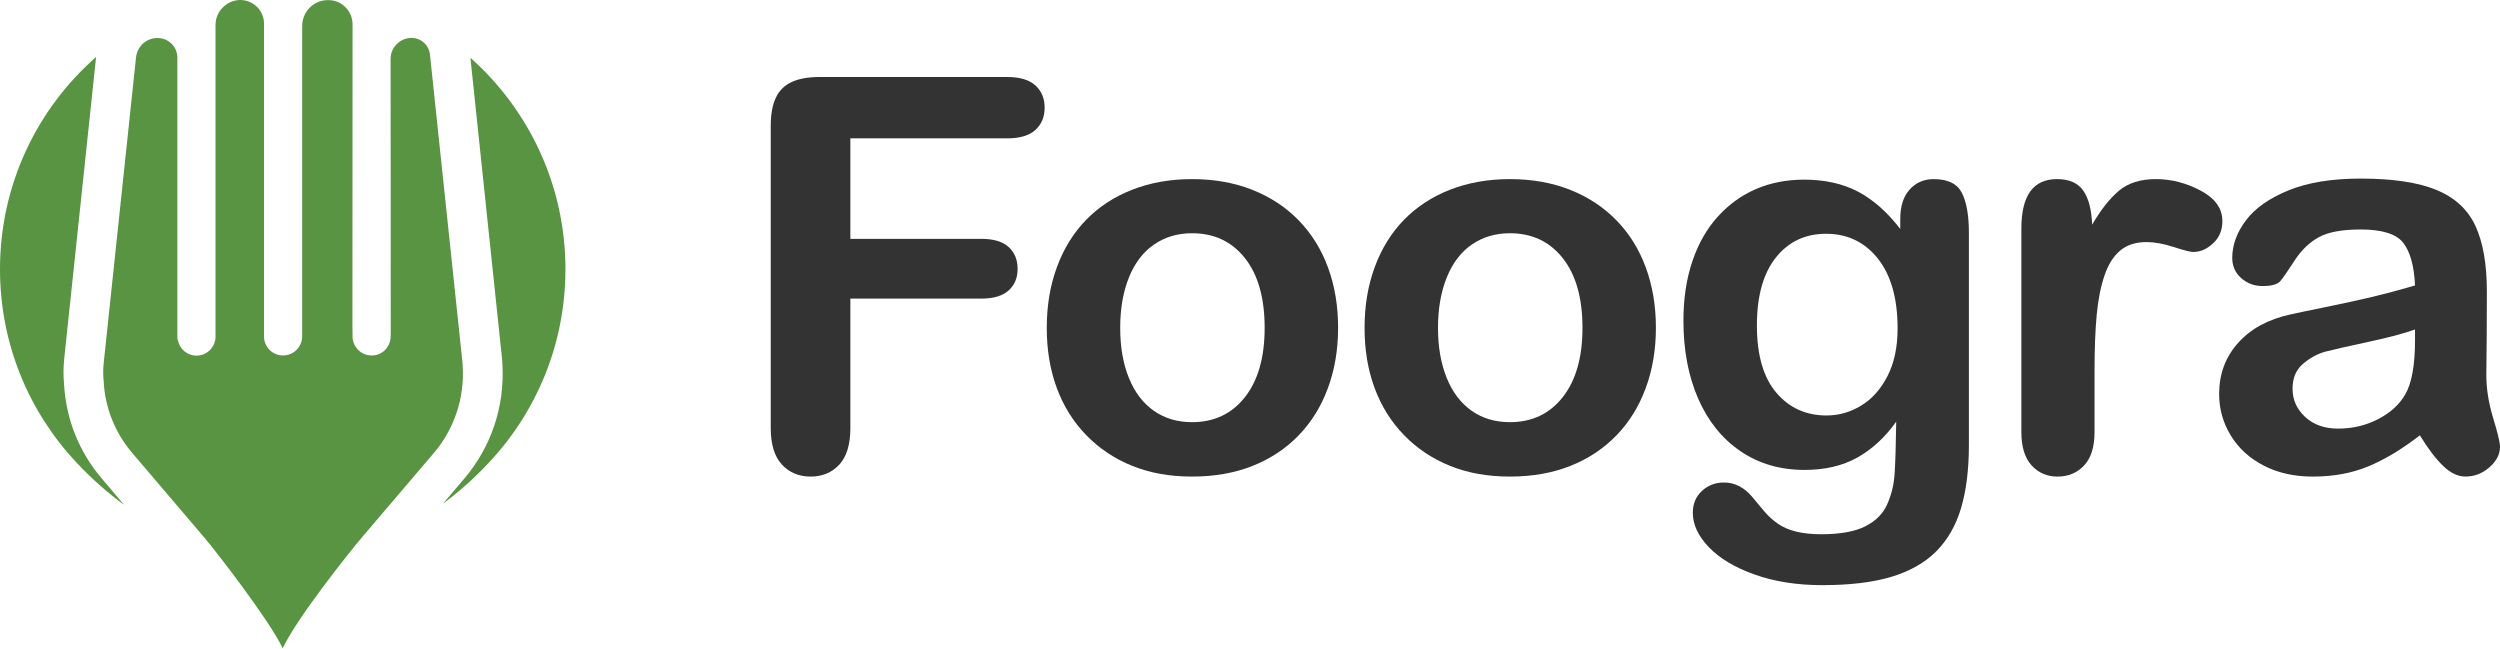
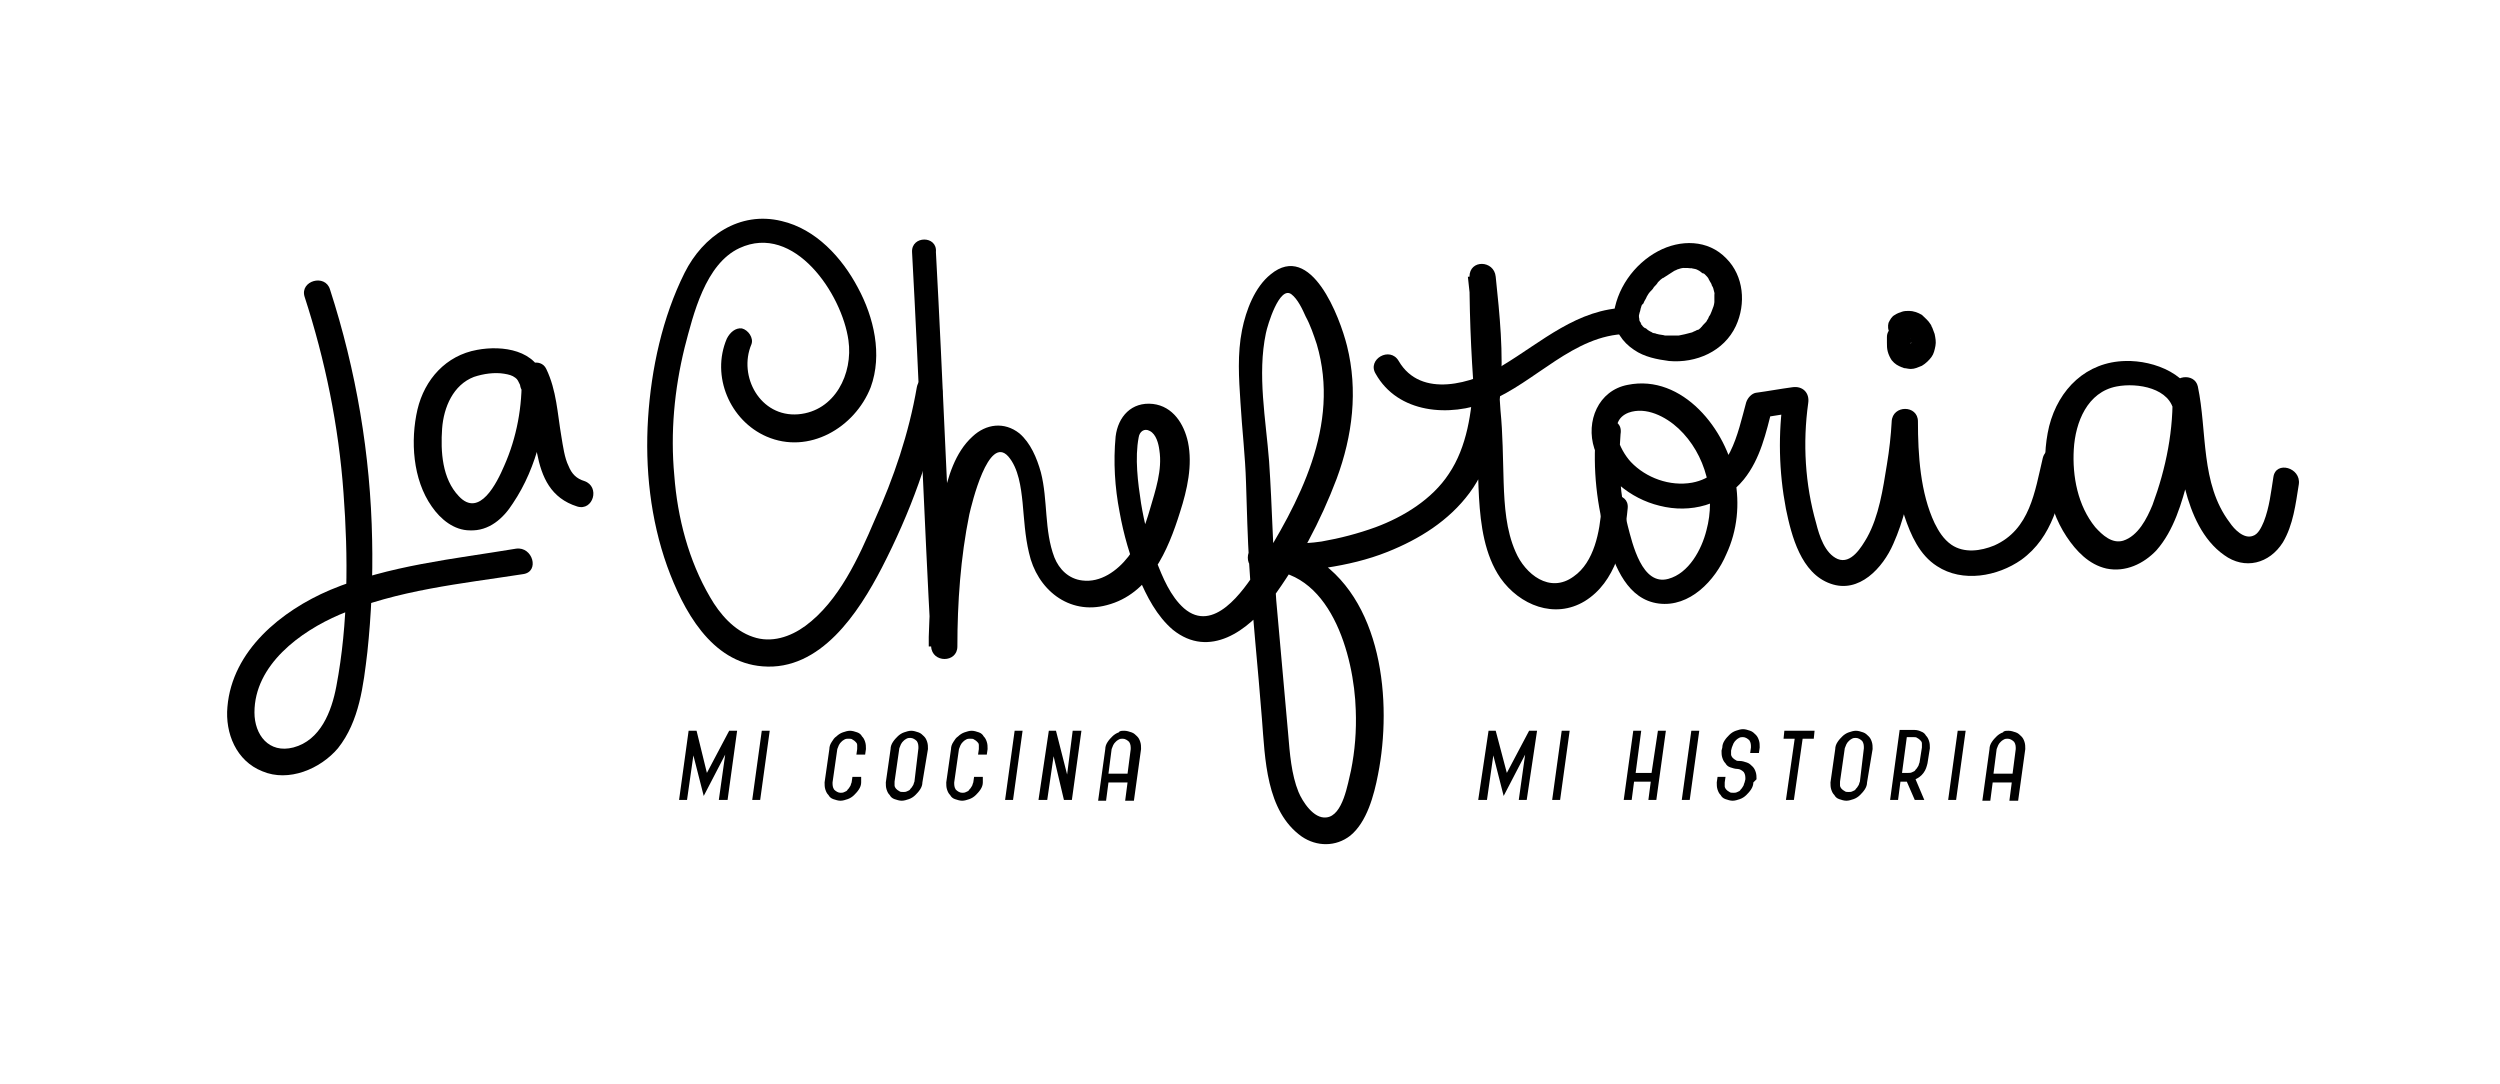
- <svg xmlns="http://www.w3.org/2000/svg" version="1.1" id="Layer_1" x="0px" y="0px" width="135px" height="35px" viewBox="0 0 135 35" enable-background="new 0 0 135 35" xml:space="preserve">
-   <g>
-     <path fill="#333333" d="M54.385,7.471h-8.466v5.427h7.078c0.656,0,1.146,0.148,1.469,0.441c0.323,0.295,0.485,0.688,0.485,1.18   c0,0.492-0.164,0.882-0.493,1.172c-0.328,0.289-0.815,0.434-1.461,0.434h-7.078v6.991c0,0.888-0.2,1.545-0.6,1.976   c-0.401,0.429-0.915,0.643-1.542,0.643c-0.637,0-1.156-0.216-1.556-0.65c-0.401-0.434-0.601-1.091-0.601-1.968V6.792   c0-0.618,0.092-1.122,0.275-1.512c0.183-0.392,0.471-0.676,0.861-0.854c0.391-0.179,0.89-0.268,1.498-0.268h10.131   c0.686,0,1.195,0.152,1.527,0.456c0.333,0.304,0.499,0.701,0.499,1.194c0,0.502-0.166,0.905-0.499,1.209   C55.58,7.32,55.071,7.471,54.385,7.471z" />
-     <path fill="#333333" d="M72.258,17.703c0,1.178-0.185,2.264-0.552,3.257c-0.366,0.994-0.896,1.848-1.591,2.562   c-0.695,0.713-1.525,1.261-2.49,1.642c-0.964,0.382-2.05,0.571-3.256,0.571c-1.197,0-2.272-0.192-3.228-0.578   c-0.956-0.386-1.783-0.938-2.482-1.657s-1.23-1.567-1.592-2.548c-0.362-0.979-0.542-2.062-0.542-3.249   c0-1.196,0.183-2.291,0.55-3.284c0.366-0.994,0.892-1.844,1.577-2.548c0.685-0.703,1.515-1.246,2.49-1.627   c0.975-0.381,2.05-0.572,3.228-0.572c1.196,0,2.282,0.193,3.256,0.579c0.975,0.386,1.81,0.936,2.504,1.65   c0.695,0.713,1.223,1.562,1.584,2.547C72.075,15.432,72.258,16.518,72.258,17.703z M68.291,17.703c0-1.61-0.354-2.865-1.063-3.762   c-0.709-0.898-1.663-1.346-2.858-1.346c-0.772,0-1.452,0.2-2.041,0.601c-0.589,0.401-1.042,0.991-1.361,1.773   c-0.318,0.782-0.477,1.693-0.477,2.734c0,1.033,0.156,1.935,0.47,2.708c0.313,0.771,0.762,1.361,1.346,1.771   c0.584,0.411,1.271,0.615,2.062,0.615c1.196,0,2.149-0.45,2.858-1.353C67.937,20.543,68.291,19.295,68.291,17.703z" />
-     <path fill="#333333" d="M89.419,17.703c0,1.178-0.184,2.264-0.551,3.257c-0.366,0.994-0.896,1.848-1.591,2.562   c-0.694,0.713-1.525,1.261-2.49,1.642c-0.965,0.382-2.051,0.571-3.256,0.571c-1.196,0-2.272-0.192-3.228-0.578   s-1.783-0.938-2.482-1.657s-1.231-1.567-1.593-2.548c-0.362-0.979-0.542-2.062-0.542-3.249c0-1.196,0.184-2.291,0.551-3.284   c0.366-0.994,0.893-1.844,1.577-2.548c0.686-0.703,1.514-1.246,2.489-1.627c0.976-0.381,2.05-0.572,3.228-0.572   c1.196,0,2.282,0.193,3.256,0.579c0.975,0.386,1.81,0.936,2.504,1.65c0.695,0.713,1.222,1.562,1.584,2.547   S89.419,16.518,89.419,17.703z M85.454,17.703c0-1.61-0.355-2.865-1.065-3.762c-0.709-0.898-1.661-1.346-2.857-1.346   c-0.772,0-1.452,0.2-2.04,0.601c-0.59,0.401-1.043,0.991-1.361,1.773c-0.319,0.782-0.479,1.693-0.479,2.734   c0,1.033,0.157,1.935,0.472,2.708c0.312,0.771,0.763,1.361,1.345,1.771c0.584,0.411,1.272,0.615,2.063,0.615   c1.196,0,2.148-0.45,2.857-1.353C85.099,20.543,85.454,19.295,85.454,17.703z" />
-     <path fill="#333333" d="M106.32,12.566v11.477c0,1.312-0.141,2.441-0.42,3.386c-0.28,0.946-0.729,1.728-1.346,2.346   c-0.617,0.617-1.426,1.075-2.424,1.375c-0.999,0.299-2.242,0.448-3.727,0.448c-1.36,0-2.577-0.19-3.647-0.571   c-1.071-0.381-1.896-0.874-2.475-1.476c-0.58-0.604-0.869-1.224-0.869-1.861c0-0.482,0.164-0.875,0.491-1.179   c0.329-0.304,0.724-0.456,1.188-0.456c0.578,0,1.086,0.256,1.52,0.767c0.213,0.261,0.431,0.523,0.658,0.789   c0.226,0.266,0.478,0.492,0.753,0.68c0.274,0.188,0.605,0.328,0.991,0.42s0.829,0.138,1.331,0.138c1.022,0,1.816-0.142,2.381-0.427   s0.961-0.683,1.186-1.194c0.228-0.511,0.36-1.059,0.398-1.643c0.039-0.584,0.068-1.521,0.087-2.815   c-0.607,0.851-1.309,1.497-2.105,1.94c-0.796,0.444-1.743,0.666-2.843,0.666c-1.322,0-2.479-0.338-3.467-1.015   c-0.99-0.675-1.749-1.62-2.28-2.836c-0.53-1.215-0.796-2.619-0.796-4.211c0-1.187,0.162-2.258,0.485-3.213   c0.323-0.956,0.784-1.76,1.383-2.417s1.288-1.151,2.068-1.484c0.782-0.333,1.642-0.499,2.577-0.499   c1.119,0,2.089,0.215,2.908,0.644c0.82,0.429,1.582,1.102,2.288,2.019v-0.536c0-0.685,0.168-1.215,0.505-1.592   c0.339-0.375,0.772-0.564,1.303-0.564c0.763,0,1.27,0.25,1.52,0.746C106.195,10.914,106.32,11.631,106.32,12.566z M94.873,17.574   c0,1.601,0.349,2.812,1.049,3.632c0.698,0.82,1.604,1.23,2.713,1.23c0.657,0,1.277-0.177,1.859-0.528   c0.585-0.353,1.06-0.883,1.427-1.592c0.366-0.709,0.549-1.57,0.549-2.584c0-1.611-0.354-2.865-1.062-3.763   c-0.71-0.896-1.644-1.345-2.801-1.345c-1.129,0-2.033,0.429-2.714,1.287C95.212,14.771,94.873,15.992,94.873,17.574z" />
-     <path fill="#333333" d="M113.105,20.034v3.299c0,0.802-0.188,1.402-0.564,1.803c-0.377,0.4-0.854,0.6-1.434,0.6   c-0.568,0-1.036-0.202-1.404-0.607c-0.366-0.405-0.549-1.003-0.549-1.795V12.334c0-1.775,0.642-2.663,1.925-2.663   c0.656,0,1.129,0.208,1.418,0.623c0.289,0.416,0.449,1.028,0.479,1.838c0.472-0.81,0.957-1.422,1.454-1.838   c0.496-0.414,1.16-0.623,1.989-0.623c0.83,0,1.636,0.208,2.417,0.623c0.782,0.416,1.173,0.965,1.173,1.65   c0,0.482-0.166,0.881-0.5,1.193c-0.332,0.314-0.691,0.47-1.077,0.47c-0.145,0-0.495-0.089-1.05-0.268   c-0.556-0.179-1.045-0.267-1.469-0.267c-0.58,0-1.052,0.151-1.418,0.455c-0.367,0.305-0.651,0.755-0.854,1.354   c-0.203,0.598-0.343,1.309-0.42,2.134C113.144,17.841,113.105,18.848,113.105,20.034z" />
-     <path fill="#333333" d="M130.672,23.507c-0.955,0.743-1.879,1.3-2.771,1.672c-0.892,0.371-1.894,0.557-3.003,0.557   c-1.013,0-1.902-0.199-2.67-0.6c-0.767-0.4-1.358-0.943-1.772-1.629c-0.416-0.685-0.623-1.428-0.623-2.228   c0-1.081,0.343-2.004,1.027-2.765c0.686-0.763,1.627-1.274,2.823-1.534c0.25-0.058,0.872-0.189,1.866-0.391   c0.994-0.203,1.846-0.388,2.555-0.557c0.709-0.169,1.479-0.375,2.308-0.616c-0.048-1.042-0.257-1.806-0.629-2.294   c-0.371-0.487-1.141-0.73-2.308-0.73c-1.004,0-1.759,0.14-2.267,0.42c-0.506,0.28-0.939,0.7-1.302,1.259   c-0.361,0.56-0.618,0.929-0.767,1.107c-0.15,0.179-0.471,0.268-0.963,0.268c-0.444,0-0.827-0.142-1.15-0.427   s-0.485-0.648-0.485-1.092c0-0.694,0.246-1.371,0.738-2.026c0.492-0.657,1.259-1.196,2.302-1.622   c1.041-0.425,2.34-0.636,3.894-0.636c1.736,0,3.101,0.205,4.096,0.614c0.993,0.411,1.695,1.06,2.105,1.947   c0.409,0.888,0.615,2.064,0.615,3.531c0,0.927-0.004,1.713-0.008,2.359c-0.005,0.646-0.012,1.364-0.021,2.156   c0,0.742,0.123,1.518,0.368,2.323c0.247,0.806,0.37,1.323,0.37,1.556c0,0.405-0.191,0.773-0.572,1.107   c-0.382,0.332-0.812,0.498-1.295,0.498c-0.405,0-0.806-0.189-1.201-0.571C131.536,24.783,131.116,24.231,130.672,23.507z    M130.411,17.791c-0.578,0.211-1.42,0.436-2.525,0.672c-1.104,0.237-1.868,0.41-2.294,0.521c-0.425,0.111-0.83,0.328-1.216,0.651   s-0.578,0.775-0.578,1.354c0,0.599,0.227,1.106,0.68,1.526c0.454,0.42,1.047,0.63,1.78,0.63c0.781,0,1.503-0.171,2.164-0.514   c0.66-0.342,1.146-0.784,1.455-1.324c0.356-0.599,0.534-1.582,0.534-2.952V17.791z" />
-   </g>
-   <g>
-     <path fill="#589442" d="M5.519,25.867L6.7,27.262c-0.824-0.607-1.675-1.33-2.556-2.268C1.575,22.266,0,18.588,0,14.537   C0,9.97,2.004,5.869,5.189,3.078L3.471,19.339c-0.049,0.479-0.056,0.938-0.014,1.374C3.557,22.624,4.266,24.406,5.519,25.867z" />
-     <path fill="#589442" d="M23.419,24.471l-3.922,4.603c-0.606,0.718-3.433,4.252-4.23,5.927l-0.007-0.007   c-0.715-1.503-3.581-5.204-4.188-5.92L7.15,24.471c-0.945-1.108-1.489-2.469-1.553-3.914c-0.036-0.322-0.029-0.658,0.007-0.996   L7.343,3.12C7.4,2.512,7.895,2.054,8.496,2.054c0.007,0,0.007,0,0.014,0h0.008c0.586,0,1.066,0.479,1.059,1.066v15.054   c0,0.078,0.007,0.164,0.036,0.229c0.101,0.457,0.508,0.801,0.995,0.801c0.573,0,1.03-0.465,1.03-1.029V1.346   c0-0.358,0.144-0.701,0.395-0.944C12.289,0.144,12.633,0,12.983,0c0.708,0.007,1.274,0.573,1.274,1.274v16.899   c0,0.564,0.458,1.022,1.023,1.022c0.008,0,0.008,0,0.008,0c0.565,0,1.03-0.466,1.03-1.03V1.41c0-0.78,0.616-1.403,1.389-1.403   c0,0,0.007,0,0.014,0h0.021c0.344,0,0.673,0.137,0.91,0.38c0.25,0.243,0.386,0.579,0.386,0.937L19.031,17.55l0.007,0.616   c0,0.564,0.458,1.03,1.031,1.03c0,0,0.007,0,0.015,0c0.551,0,1.009-0.458,1.009-1.022l0.008-0.123L21.093,3.178   c0-0.301,0.115-0.58,0.329-0.794c0.208-0.215,0.501-0.337,0.802-0.337c0.516,0,0.945,0.394,0.995,0.909l1.753,16.604   c0.007,0.072,0.015,0.15,0.015,0.236C25.086,21.494,24.529,23.176,23.419,24.471z" />
-     <path fill="#589442" d="M30.534,14.537c0,4.051-1.575,7.723-4.144,10.457c-0.852,0.908-1.675,1.617-2.47,2.204l1.138-1.339   c1.453-1.696,2.19-3.871,2.076-6.126c-0.007-0.165-0.015-0.308-0.029-0.408L25.402,3.12C28.551,5.919,30.534,10,30.534,14.537z" />
-   </g>
+ <svg xmlns="http://www.w3.org/2000/svg" version="1.1" id="Capa_1" x="0px" y="0px" viewBox="0 0 314.4 136.3" style="enable-background:new 0 0 314.4 136.3;" xml:space="preserve">
+   <path style="fill=:#03fc7f;" d="M237.3,42.4c0,0.2,0,0.4,0,0.7c0,0.4,0,0.7,0.1,1.1c0.1,0.4,0.3,0.8,0.5,1.1c0.4,0.5,0.8,0.7,1.3,0.9c0.1,0,0.2,0.1,0.3,0.1  c0.2,0,0.5,0.1,0.8,0.1c0.5,0,0.9-0.2,1.4-0.4c0.5-0.3,0.9-0.7,1.2-1.1c0.3-0.4,0.4-0.9,0.5-1.4c0.1-0.5,0-1-0.1-1.5  c-0.1-0.3-0.2-0.5-0.3-0.8c-0.1-0.1-0.1-0.3-0.2-0.4c-0.3-0.5-0.7-0.8-1.1-1.2c-0.5-0.3-1.1-0.5-1.6-0.5c-0.3,0-0.6,0-0.9,0.1  c-0.3,0.1-0.6,0.2-0.9,0.4c-0.4,0.2-0.6,0.6-0.8,1c-0.1,0.4-0.1,0.9,0.2,1.3c0.5,0.8,1.5,1,2.3,0.6c0.1,0,0.2-0.1,0.2-0.1  c-0.1,0.1-0.3,0.1-0.4,0.2c0.2-0.1,0.3-0.1,0.5-0.1l-0.4,0.1c0.1,0,0.3,0,0.4,0l-0.4-0.1c0.1,0,0.3,0.1,0.4,0.1l-0.4-0.2  c0.1,0.1,0.2,0.1,0.4,0.2c-0.1-0.1-0.2-0.2-0.3-0.3c0.1,0.1,0.3,0.2,0.4,0.4c-0.1-0.1-0.2-0.2-0.3-0.3c0.1,0.2,0.2,0.4,0.3,0.5  c-0.1-0.1-0.1-0.3-0.2-0.4c0.1,0.2,0.1,0.4,0.2,0.6l-0.1-0.4c0,0.2,0,0.4,0,0.6l0.1-0.4c0,0.2-0.1,0.3-0.1,0.5  c0.1-0.1,0.1-0.3,0.2-0.4c-0.1,0.1-0.1,0.2-0.2,0.3c0.1-0.1,0.2-0.2,0.3-0.3c-0.1,0.1-0.2,0.2-0.3,0.3c0.1-0.1,0.2-0.2,0.3-0.3  c-0.1,0.1-0.3,0.2-0.4,0.2c0.1-0.1,0.3-0.1,0.4-0.2c-0.1,0.1-0.3,0.1-0.4,0.1l0.4-0.1c-0.1,0-0.2,0-0.4,0l0.4,0.1  c-0.1,0-0.2,0-0.3-0.1l0.4,0.2c-0.1,0-0.2-0.1-0.3-0.2c0.1,0.1,0.2,0.2,0.3,0.3c-0.1-0.1-0.1-0.1-0.2-0.2c0.1,0.1,0.2,0.2,0.3,0.3  c0-0.1-0.1-0.1-0.1-0.2c0.1,0.1,0.1,0.3,0.2,0.4c0-0.1-0.1-0.2-0.1-0.4c0,0.1,0,0.3,0.1,0.4c0-0.4,0-0.8,0-1.3  c0-0.4-0.2-0.9-0.5-1.2c-0.3-0.3-0.8-0.5-1.2-0.5c-0.4,0-0.9,0.2-1.2,0.5C237.5,41.5,237.3,41.9,237.3,42.4" />
+   <path style="fill=:#03fc7f;" d="M38.3,37.3c2.6,8,4.3,16.3,4.9,24.7c0.6,8,0.6,16.4-0.9,24.3c-0.6,3.2-2,6.8-5.4,7.7c-3.1,0.8-4.9-1.6-4.9-4.4  c0-6,5.8-10.2,10.7-12.3c7.2-3.1,15.4-3.9,23.1-5.1c2.1-0.3,1.2-3.5-0.9-3.2c-7.8,1.3-16,2.1-23.4,5.2c-6.1,2.6-12.3,7.6-12.9,14.7  c-0.3,3.3,1.1,6.8,4.4,8.1c3.3,1.4,7.3-0.3,9.5-2.9c2.7-3.4,3.2-7.9,3.7-12.1c0.5-4.7,0.7-9.4,0.6-14.1c-0.2-10.7-2-21.3-5.3-31.5  C40.9,34.4,37.7,35.3,38.3,37.3" />
+   <path style="fill=:#03fc7f;" d="M68.4,47.7C67.5,44,63.2,43.4,60,44c-3.9,0.7-6.6,3.7-7.5,7.5c-0.9,3.9-0.6,8.8,1.8,12.2c1.1,1.6,2.8,3,4.8,3  c2.4,0.1,4.2-1.5,5.4-3.4c3.1-4.6,4.4-10.5,4.3-16l-3.1,0.8c2.4,5,0.2,13.5,6.9,15.6c2,0.6,2.9-2.5,0.9-3.2c-1-0.3-1.6-0.9-2-1.9  c-0.5-1-0.7-2.5-0.9-3.7c-0.5-2.9-0.6-5.8-1.9-8.5c-0.7-1.5-3.1-0.7-3.1,0.8c0.1,3.9-0.6,7.8-2.2,11.4c-0.9,2.1-3.1,6.6-5.7,3.8  c-2.1-2.2-2.3-5.6-2.1-8.5c0.2-2.7,1.4-5.5,4-6.5c1.2-0.4,2.6-0.6,3.8-0.4c0.6,0.1,1,0.2,1.4,0.5c0.3,0.2,0.4,0.5,0.6,0.9  C65.7,50.6,68.8,49.7,68.4,47.7" />
+   <path style="fill=:#03fc7f;" d="M114.7,31.7c0.9,16.5,1.5,33.1,2.4,49.6c0.1,2.1,3.3,2.1,3.3,0c0-5.5,0.4-11.2,1.5-16.6c0.3-1.3,2.4-10.1,4.9-7.3  c1.3,1.5,1.6,3.9,1.8,5.8c0.2,2.1,0.3,4.2,0.8,6.3c1,4.6,5,7.9,9.8,6.6c5.4-1.4,7.7-6.9,9.2-11.7c0.9-2.8,1.6-5.9,1-8.8  c-0.5-2.3-1.9-4.5-4.4-4.8c-2.7-0.3-4.4,1.6-4.7,4.1c-0.3,3.2-0.1,6.4,0.5,9.5c0.5,2.8,1.3,5.6,2.4,8.2c1,2.4,2.3,4.9,4.3,6.6  c4.6,3.7,9.5,0.1,12.4-3.8c3.4-4.6,6.2-9.9,8.2-15.2c2-5.4,2.7-11.1,1.3-16.7c-0.9-3.6-4.5-13.2-9.6-9c-2,1.6-3.1,4.5-3.6,7  c-0.6,3-0.4,6.1-0.2,9.1c0.2,3.4,0.6,6.7,0.7,10.1c0.1,3.4,0.2,6.9,0.4,10.3c0.4,6.5,1.1,12.9,1.6,19.4c0.4,5,0.5,11.6,5,14.8  c1.9,1.3,4.3,1.3,6.1-0.1c2.1-1.7,3-5.1,3.5-7.7c1.8-9.1,0.6-22.3-8.4-27.5c-1.9-1.1-4-1.6-6.2-1.5v3.3c2.7-0.1,5.4,0.1,8.1-0.3  c2.6-0.4,5.2-1,7.7-2c4-1.6,7.7-3.9,10.3-7.4c2.7-3.6,3.6-8.4,3.9-12.8c0.4-4.8-0.1-9.6-0.6-14.4c-0.2-2.1-3.3-2.2-3.3,0  c0,5.8,0.3,11.6,0.8,17.3c0.3,3.5,0.2,7,0.4,10.5c0.2,3.4,0.7,7.2,2.7,10.1c2.4,3.4,6.8,5.2,10.6,2.9c3.9-2.4,5-7.4,5.4-11.7  c0.2-2.1-3.1-2.1-3.3,0c-0.2,2.9-0.9,6.8-3.5,8.6c-3,2.2-6.1-0.3-7.3-3.1c-1.2-2.7-1.4-5.8-1.5-8.7c-0.1-3.1-0.1-6.1-0.4-9.1  c-0.4-5.6-0.7-11.2-0.8-16.8h-3.3c0.5,4.3,0.9,8.7,0.7,13c-0.2,4-0.8,8.4-3.1,11.8c-2.1,3.2-5.7,5.4-9.2,6.7  c-2.2,0.8-4.5,1.4-6.8,1.8c-2.6,0.4-5.1,0.2-7.7,0.3c-2.1,0.1-2.1,3.4,0,3.3c8.8-0.4,11.8,10.8,12,17.6c0.1,2.6-0.1,5.1-0.6,7.6  c-0.4,1.6-1,5.7-3.1,5.9c-1.6,0.2-3-2-3.5-3.2c-0.9-2.2-1.1-4.9-1.3-7.3c-0.5-5.6-1-11.2-1.5-16.8c-0.4-5.8-0.5-11.6-0.9-17.5  c-0.4-5.2-1.5-10.9-0.4-16.1c0.2-1,1.7-6,3.2-4.9c0.8,0.6,1.4,1.9,1.8,2.8c0.6,1.1,1,2.3,1.4,3.5c3,10.2-2.2,19.9-7.5,28.3  c-1.8,2.8-5.5,8.1-9.2,4.9c-1.7-1.5-2.7-3.9-3.5-6c-0.9-2.3-1.5-4.8-1.9-7.2c-0.4-2.6-0.8-5.7-0.3-8.3c0.1-0.7,0.7-1.2,1.4-0.8  c0.8,0.4,1.1,1.6,1.2,2.4c0.4,2.5-0.5,5.1-1.2,7.5c-0.6,2.1-1.4,4.2-2.7,5.9c-1.4,1.8-3.5,3.3-5.8,3c-1.7-0.2-2.9-1.4-3.5-2.9  c-1.3-3.4-0.8-7.2-1.7-10.7c-0.5-1.8-1.3-3.7-2.7-4.9c-1.9-1.5-4.2-1.2-5.9,0.4c-2.2,2-3.1,5.1-3.7,7.9c-1.3,5.6-1.6,11.5-1.8,17.3  c0,0.4,0,0.8,0,1.2h3.3c-0.9-16.5-1.5-33.1-2.4-49.6C117.9,29.6,114.6,29.6,114.7,31.7" />
+   <path style="fill=:#03fc7f;" d="M200.7,54.4c-0.4,4.6,0.1,9.2,1.4,13.6c1,3.3,2.6,7.4,6.5,7.9c3.9,0.5,7.1-2.9,8.5-6.2c1.4-3,1.7-6.3,1.1-9.5  c-1-6.1-6.6-13.2-13.5-11.8c-3.7,0.7-5.3,4.6-4.2,8c1.2,3.6,4.5,6.3,8.2,7.2c3.9,1,8-0.1,10.6-3.3c2.1-2.6,2.8-5.9,3.6-9  c-0.4,0.4-0.8,0.8-1.2,1.2c1.5-0.2,3.1-0.5,4.6-0.7c-0.7-0.7-1.4-1.4-2-2c-0.7,4.7-0.6,9.5,0.3,14.2c0.7,3.4,1.9,8.1,5.6,9.4  c3.6,1.3,6.6-2,7.9-5c1.3-2.9,2-6,2.4-9.1c0.3-2.1,0.6-4.3,0.7-6.4h-3.3c-0.1,4,0.4,8.2,1.6,12c0.8,2.4,1.9,4.9,4.1,6.3  c3.2,2.1,7.6,1.3,10.6-0.8c4-2.9,4.8-7.5,5.9-11.9c0.5-2.1-2.7-2.9-3.2-0.9c-1,4.2-1.6,9-6.1,11c-1.7,0.7-3.8,1-5.4-0.1  c-1-0.7-1.6-1.7-2.1-2.7c-1.8-3.8-2.1-8.6-2.1-12.8c0-2.1-3.2-2.1-3.3,0c-0.1,1.8-0.3,3.6-0.6,5.4c-0.5,3.1-1,6.5-2.5,9.2  c-0.7,1.2-2,3.4-3.7,2.7c-1.6-0.7-2.3-2.9-2.7-4.5c-1.4-4.9-1.7-10.1-1-15.1c0.2-1.3-0.7-2.2-2-2c-1.5,0.2-3.1,0.5-4.6,0.7  c-0.5,0.1-1,0.6-1.2,1.2c-1.1,4-2,9.2-6.8,10.1c-2.8,0.5-5.8-0.6-7.7-2.6c-1.4-1.5-3.1-5.1-0.3-6.2c2.2-0.8,4.7,0.5,6.3,2  c1.7,1.6,2.9,3.7,3.5,6c0.6,2.2,0.6,4.6,0,6.8c-0.6,2.4-2.2,5.4-4.8,6.1c-3.3,0.9-4.5-4.4-5.1-6.7c-1-3.8-1.2-7.7-0.9-11.5  C204.2,52.3,200.9,52.3,200.7,54.4" />
+   <path style="fill=:#03fc7f;" d="M276.3,51.3c-0.6-4.2-5.4-6-9-5.9c-4.9,0.1-8.4,3.5-9.6,8.2c-1.1,4.6-0.4,10,2.2,13.9c1.2,1.8,2.8,3.5,5,4  c2.4,0.5,4.7-0.6,6.3-2.3c2.2-2.5,3.2-6,4-9.1c0.9-3.5,1.3-7.1,1.2-10.8c-1.1,0.1-2.2,0.3-3.2,0.4c0.8,3.9,0.5,7.9,1.6,11.8  c0.8,3.1,2.2,6.4,4.9,8.3c2.6,1.9,5.7,1.1,7.4-1.6c1.3-2.2,1.6-4.8,2-7.3c0.3-2.1-2.9-3-3.2-0.9c-0.3,1.9-0.5,3.8-1.2,5.6  c-0.3,0.7-0.7,1.6-1.4,1.8c-1.1,0.4-2.3-0.8-2.9-1.7c-3.7-4.9-2.8-11.4-4-17.1c-0.4-1.8-3.3-1.4-3.2,0.4c0.2,5-0.8,9.9-2.5,14.5  c-0.7,1.7-1.8,3.9-3.7,4.5c-1.4,0.4-2.6-0.7-3.5-1.7c-2.2-2.7-2.9-6.4-2.7-9.8c0.2-3.4,1.7-7.2,5.4-7.9c2.6-0.5,6.8,0.2,7.2,3.3  c0.1,0.9,1.2,1.4,2,1.2C276.2,53.1,276.5,52.2,276.3,51.3" />
+   <path style="fill=:#03fc7f;" d="M173,47c2.8,5,9.3,5.5,14.2,3.5c5.9-2.4,10.7-8.4,17.4-8.5c2.1,0,2.1-3.3,0-3.3c-6.2,0.1-10.7,4.3-15.7,7.3  c-3.7,2.2-10.2,4.2-13-0.6C174.8,43.5,171.9,45.2,173,47" />
+   <path style="fill=:#03fc7f;" d="M91.4,42.6c-2,4.7,0.4,10.3,5,12.3c5.3,2.3,11.1-1.1,13.1-6.2c1.5-4.1,0.4-8.8-1.6-12.5c-2-3.8-5.3-7.4-9.6-8.4  c-5.3-1.3-9.9,1.9-12.2,6.5c-2.8,5.6-4.2,12.1-4.6,18.3c-0.4,6.3,0.3,12.7,2.4,18.6c2,5.5,5.5,12.1,12,12.6  c7.3,0.6,12.1-6.8,15-12.4c3.5-6.8,6.3-14.2,7.6-21.8c0.3-2.1-2.8-3-3.2-0.9c-1,5.8-2.9,11.4-5.3,16.7c-2,4.7-4.5,10.2-8.7,13.3  c-1.9,1.4-4.3,2.2-6.6,1.4c-2.4-0.8-4.2-2.9-5.4-5c-2.7-4.6-4.1-10-4.5-15.3c-0.5-5.4,0-10.8,1.3-16.1c1.1-4.2,2.6-10.5,6.9-12.5  c6.9-3.2,12.9,5.8,13.7,11.6c0.6,4.2-1.7,8.9-6.3,9.3c-4.8,0.4-7.6-4.8-5.9-8.8c0.3-0.8-0.4-1.8-1.2-2  C92.5,41.2,91.8,41.8,91.4,42.6" />
+   <polygon points="192,100.6 191,100.6 191.8,94.9 189.1,100.1 187.8,95 187,100.6 185.9,100.6 187.2,91.9 188.1,91.9 189.5,97.2   192.3,91.9 193.3,91.9 " />
+   <polygon points="196.2,100.6 195.2,100.6 196.4,91.9 197.4,91.9 " />
+   <polygon points="208.3,100.6 207.3,100.6 207.6,98.3 205.5,98.3 205.2,100.6 204.2,100.6 205.4,91.9 206.4,91.9 205.7,97.2   207.7,97.2 208.5,91.9 209.5,91.9 " />
+   <polygon points="212.5,100.6 211.5,100.6 212.7,91.9 213.7,91.9 " />
+   <path style="fill=:#03fc7f;" d="M220.5,98.4c0,0.3-0.1,0.6-0.3,0.9c-0.2,0.3-0.4,0.5-0.6,0.7c-0.2,0.2-0.5,0.4-0.8,0.5c-0.3,0.1-0.6,0.2-0.9,0.2  c-0.3,0-0.6-0.1-0.9-0.2c-0.3-0.1-0.5-0.3-0.6-0.5c-0.2-0.2-0.3-0.4-0.4-0.7c-0.1-0.3-0.1-0.6-0.1-0.9l0.1-0.7h1l-0.1,0.7  c0,0.2,0,0.3,0,0.5c0,0.1,0.1,0.3,0.2,0.4c0.1,0.1,0.2,0.2,0.4,0.3c0.1,0.1,0.3,0.1,0.5,0.1c0.2,0,0.3,0,0.5-0.1  c0.2-0.1,0.3-0.1,0.4-0.3c0.1-0.1,0.2-0.2,0.3-0.4c0.1-0.1,0.1-0.3,0.2-0.5l0.1-0.4c0-0.3,0-0.6-0.2-0.9c-0.2-0.2-0.5-0.4-0.8-0.4  c-0.3,0-0.6-0.1-0.9-0.2c-0.3-0.1-0.5-0.3-0.6-0.5c-0.2-0.2-0.3-0.4-0.4-0.7c-0.1-0.3-0.1-0.6-0.1-0.9l0.1-0.4  c0-0.3,0.1-0.6,0.3-0.9c0.2-0.3,0.4-0.5,0.6-0.7c0.2-0.2,0.5-0.4,0.8-0.5c0.3-0.1,0.6-0.2,0.9-0.2c0.3,0,0.6,0.1,0.9,0.2  c0.3,0.1,0.5,0.3,0.7,0.5c0.2,0.2,0.3,0.4,0.4,0.7c0.1,0.3,0.1,0.6,0.1,0.9l-0.1,0.7h-1.1l0.1-0.7c0-0.3,0-0.6-0.2-0.9  c-0.2-0.2-0.5-0.4-0.8-0.4c-0.2,0-0.3,0-0.5,0.1c-0.2,0.1-0.3,0.2-0.4,0.3c-0.1,0.1-0.2,0.2-0.3,0.4c-0.1,0.2-0.1,0.3-0.2,0.5  l-0.1,0.4c0,0.2,0,0.3,0,0.5c0,0.1,0.1,0.3,0.2,0.4c0.1,0.1,0.2,0.2,0.4,0.3c0.1,0.1,0.3,0.1,0.5,0.1c0.3,0,0.6,0.1,0.9,0.2  c0.3,0.1,0.5,0.3,0.7,0.5c0.2,0.2,0.3,0.4,0.4,0.7c0.1,0.3,0.1,0.6,0.1,0.9L220.5,98.4z" />
+   <polygon points="228.1,92.9 226.7,92.9 225.6,100.6 224.6,100.6 225.7,92.9 224.3,92.9 224.4,91.9 228.2,91.9 " />
+   <path style="fill=:#03fc7f;" d="M234.8,98.4c0,0.3-0.1,0.6-0.3,0.9c-0.2,0.3-0.4,0.5-0.6,0.7c-0.2,0.2-0.5,0.4-0.8,0.5c-0.3,0.1-0.6,0.2-0.9,0.2  c-0.3,0-0.6-0.1-0.9-0.2c-0.3-0.1-0.5-0.3-0.6-0.5c-0.2-0.2-0.3-0.4-0.4-0.7c-0.1-0.3-0.1-0.6-0.1-0.9l0.6-4.2  c0-0.3,0.1-0.6,0.3-0.9c0.2-0.3,0.4-0.5,0.6-0.7c0.2-0.2,0.5-0.4,0.8-0.5c0.3-0.1,0.6-0.2,0.9-0.2c0.3,0,0.6,0.1,0.9,0.2  c0.3,0.1,0.5,0.3,0.7,0.5c0.2,0.2,0.3,0.4,0.4,0.7c0.1,0.3,0.1,0.6,0.1,0.9L234.8,98.4z M234.4,94.1c0-0.3,0-0.6-0.2-0.9  c-0.2-0.2-0.5-0.4-0.8-0.4c-0.2,0-0.3,0-0.5,0.1c-0.2,0.1-0.3,0.2-0.4,0.3c-0.1,0.1-0.2,0.2-0.3,0.4c-0.1,0.2-0.1,0.3-0.2,0.5  l-0.6,4.2c0,0.2,0,0.3,0,0.5c0,0.1,0.1,0.3,0.2,0.4c0.1,0.1,0.2,0.2,0.4,0.3c0.1,0.1,0.3,0.1,0.5,0.1c0.2,0,0.3,0,0.5-0.1  c0.2-0.1,0.3-0.1,0.4-0.3c0.1-0.1,0.2-0.2,0.3-0.4c0.1-0.1,0.1-0.3,0.2-0.5L234.4,94.1z" />
+   <path style="fill=:#03fc7f;" d="M239,98.3l-0.3,2.3h-1l1.2-8.8h1.9c0.3,0,0.6,0.1,0.8,0.2c0.3,0.1,0.5,0.3,0.6,0.5c0.2,0.2,0.3,0.4,0.4,0.7  c0.1,0.3,0.1,0.6,0.1,0.9l-0.3,1.9c-0.1,0.4-0.2,0.8-0.5,1.2c-0.3,0.4-0.6,0.6-1,0.8l1.1,2.6h-1.2l-1-2.3H239z M239.2,97.2h0.8  c0.2,0,0.3,0,0.5-0.1c0.2-0.1,0.3-0.1,0.4-0.3c0.1-0.1,0.2-0.2,0.3-0.4c0.1-0.1,0.1-0.3,0.2-0.5l0.3-1.9c0-0.2,0-0.3,0-0.5  c0-0.2-0.1-0.3-0.2-0.4c-0.1-0.1-0.2-0.2-0.4-0.3c-0.1-0.1-0.3-0.1-0.5-0.1h-0.8L239.2,97.2z" />
+   <polygon points="246,100.6 245,100.6 246.2,91.9 247.2,91.9 " />
+   <path style="fill=:#03fc7f;" d="M252.6,91.9c0.3,0,0.6,0.1,0.9,0.2c0.3,0.1,0.5,0.3,0.7,0.5c0.2,0.2,0.3,0.4,0.4,0.7c0.1,0.3,0.1,0.6,0.1,0.9l-0.9,6.5h-1.1  l0.3-2.3h-2.4l-0.3,2.3h-1l0.9-6.5c0-0.3,0.1-0.6,0.3-0.9c0.2-0.3,0.4-0.5,0.6-0.7c0.2-0.2,0.5-0.4,0.8-0.5  C252,91.9,252.3,91.9,252.6,91.9 M250.7,97.3h2.4l0.4-3.1c0-0.3,0-0.6-0.2-0.9c-0.2-0.2-0.5-0.4-0.8-0.4c-0.2,0-0.3,0-0.5,0.1  c-0.2,0.1-0.3,0.2-0.4,0.3c-0.1,0.1-0.2,0.2-0.3,0.4c-0.1,0.2-0.1,0.3-0.2,0.5L250.7,97.3z" />
+   <polygon points="91.5,100.6 90.4,100.6 91.2,94.9 88.5,100.1 87.2,95 86.4,100.6 85.4,100.6 86.6,91.9 87.6,91.9 88.9,97.2   91.7,91.9 92.7,91.9 " />
+   <polygon points="95.6,100.6 94.6,100.6 95.8,91.9 96.8,91.9 " />
+   <path style="fill=:#03fc7f;" d="M108.3,98.4c0,0.3-0.1,0.6-0.3,0.9c-0.2,0.3-0.4,0.5-0.6,0.7c-0.2,0.2-0.5,0.4-0.8,0.5c-0.3,0.1-0.6,0.2-0.9,0.2  c-0.3,0-0.6-0.1-0.9-0.2c-0.3-0.1-0.5-0.3-0.6-0.5c-0.2-0.2-0.3-0.4-0.4-0.7c-0.1-0.3-0.1-0.6-0.1-0.9l0.6-4.2  c0-0.3,0.1-0.6,0.3-0.9c0.2-0.3,0.3-0.5,0.6-0.7c0.2-0.2,0.5-0.4,0.8-0.5c0.3-0.1,0.6-0.2,0.9-0.2c0.3,0,0.6,0.1,0.9,0.2  c0.3,0.1,0.5,0.3,0.6,0.5c0.2,0.2,0.3,0.4,0.4,0.7c0.1,0.3,0.1,0.6,0.1,0.9l-0.1,0.7h-1.1l0.1-0.7c0-0.2,0-0.3,0-0.5  c0-0.2-0.1-0.3-0.2-0.4c-0.1-0.1-0.2-0.2-0.4-0.3c-0.1-0.1-0.3-0.1-0.5-0.1c-0.2,0-0.3,0-0.5,0.1c-0.2,0.1-0.3,0.2-0.4,0.3  c-0.1,0.1-0.2,0.2-0.3,0.4c-0.1,0.2-0.1,0.3-0.2,0.5l-0.6,4.2c0,0.3,0,0.6,0.2,0.9c0.2,0.2,0.5,0.4,0.8,0.4c0.2,0,0.3,0,0.5-0.1  c0.2-0.1,0.3-0.1,0.4-0.3c0.1-0.1,0.2-0.2,0.3-0.4c0.1-0.1,0.1-0.3,0.2-0.5l0.1-0.7h1.1L108.3,98.4z" />
+   <path style="fill=:#03fc7f;" d="M116,98.4c0,0.3-0.1,0.6-0.3,0.9c-0.2,0.3-0.4,0.5-0.6,0.7c-0.2,0.2-0.5,0.4-0.8,0.5c-0.3,0.1-0.6,0.2-0.9,0.2  c-0.3,0-0.6-0.1-0.9-0.2c-0.3-0.1-0.5-0.3-0.6-0.5c-0.2-0.2-0.3-0.4-0.4-0.7c-0.1-0.3-0.1-0.6-0.1-0.9l0.6-4.2  c0-0.3,0.1-0.6,0.3-0.9c0.2-0.3,0.4-0.5,0.6-0.7c0.2-0.2,0.5-0.4,0.8-0.5c0.3-0.1,0.6-0.2,0.9-0.2c0.3,0,0.6,0.1,0.9,0.2  c0.3,0.1,0.5,0.3,0.7,0.5c0.2,0.2,0.3,0.4,0.4,0.7c0.1,0.3,0.1,0.6,0.1,0.9L116,98.4z M115.5,94.1c0-0.3,0-0.6-0.2-0.9  c-0.2-0.2-0.5-0.4-0.8-0.4c-0.2,0-0.3,0-0.5,0.1c-0.2,0.1-0.3,0.2-0.4,0.3c-0.1,0.1-0.2,0.2-0.3,0.4c-0.1,0.2-0.1,0.3-0.2,0.5  l-0.6,4.2c0,0.2,0,0.3,0,0.5c0,0.1,0.1,0.3,0.2,0.4c0.1,0.1,0.2,0.2,0.4,0.3c0.1,0.1,0.3,0.1,0.5,0.1c0.2,0,0.3,0,0.5-0.1  c0.2-0.1,0.3-0.1,0.4-0.3c0.1-0.1,0.2-0.2,0.3-0.4c0.1-0.1,0.1-0.3,0.2-0.5L115.5,94.1z" />
+   <path style="fill=:#03fc7f;" d="M123.6,98.4c0,0.3-0.1,0.6-0.3,0.9c-0.2,0.3-0.4,0.5-0.6,0.7c-0.2,0.2-0.5,0.4-0.8,0.5c-0.3,0.1-0.6,0.2-0.9,0.2  c-0.3,0-0.6-0.1-0.9-0.2c-0.3-0.1-0.5-0.3-0.6-0.5c-0.2-0.2-0.3-0.4-0.4-0.7c-0.1-0.3-0.1-0.6-0.1-0.9l0.6-4.2  c0-0.3,0.1-0.6,0.3-0.9c0.2-0.3,0.3-0.5,0.6-0.7c0.2-0.2,0.5-0.4,0.8-0.5c0.3-0.1,0.6-0.2,0.9-0.2c0.3,0,0.6,0.1,0.9,0.2  c0.3,0.1,0.5,0.3,0.6,0.5c0.2,0.2,0.3,0.4,0.4,0.7c0.1,0.3,0.1,0.6,0.1,0.9l-0.1,0.7H123l0.1-0.7c0-0.2,0-0.3,0-0.5  c0-0.2-0.1-0.3-0.2-0.4c-0.1-0.1-0.2-0.2-0.4-0.3c-0.1-0.1-0.3-0.1-0.5-0.1c-0.2,0-0.3,0-0.5,0.1c-0.2,0.1-0.3,0.2-0.4,0.3  s-0.2,0.2-0.3,0.4c-0.1,0.2-0.1,0.3-0.2,0.5l-0.6,4.2c0,0.3,0,0.6,0.2,0.9c0.2,0.2,0.5,0.4,0.8,0.4c0.2,0,0.3,0,0.5-0.1  c0.2-0.1,0.3-0.1,0.4-0.3c0.1-0.1,0.2-0.2,0.3-0.4c0.1-0.1,0.1-0.3,0.2-0.5l0.1-0.7h1.1L123.6,98.4z" />
+   <polygon points="127.4,100.6 126.4,100.6 127.6,91.9 128.6,91.9 " />
+   <polygon points="134.8,100.6 133.8,100.6 132.5,95.1 131.7,100.6 130.6,100.6 131.9,91.9 132.8,91.9 134.2,97.4 134.9,91.9   136,91.9 " />
+   <path style="fill=:#03fc7f;" d="M141.4,91.9c0.3,0,0.6,0.1,0.9,0.2c0.3,0.1,0.5,0.3,0.7,0.5c0.2,0.2,0.3,0.4,0.4,0.7c0.1,0.3,0.1,0.6,0.1,0.9l-0.9,6.5h-1.1  l0.3-2.3h-2.4l-0.3,2.3h-1l0.9-6.5c0-0.3,0.1-0.6,0.3-0.9c0.2-0.3,0.4-0.5,0.6-0.7c0.2-0.2,0.5-0.4,0.8-0.5  C140.8,91.9,141.1,91.9,141.4,91.9 M139.4,97.3h2.4l0.4-3.1c0-0.3,0-0.6-0.2-0.9c-0.2-0.2-0.5-0.4-0.8-0.4c-0.2,0-0.3,0-0.5,0.1  c-0.2,0.1-0.3,0.2-0.4,0.3c-0.1,0.1-0.2,0.2-0.3,0.4c-0.1,0.2-0.1,0.3-0.2,0.5L139.4,97.3z" />
+   <path style="fill=:#03fc7f;" d="M206.1,39.8C206.1,39.7,206.1,39.3,206.1,39.8c0-0.2,0.1-0.4,0.1-0.5c0.1-0.2,0.1-0.5,0.2-0.7c0-0.1,0.1-0.3,0.2-0.4  c-0.1,0.3,0.1-0.1,0.1-0.1c0.1-0.3,0.3-0.5,0.4-0.8c0.1-0.2,0.3-0.5,0.5-0.7c0.2-0.2-0.2,0.3,0.1-0.1c0.1-0.1,0.2-0.2,0.3-0.4  c0.2-0.2,0.4-0.4,0.5-0.6c0.1-0.1,0.2-0.2,0.3-0.3c0,0,0.5-0.4,0.3-0.2c0.5-0.3,0.9-0.6,1.4-0.9c0.1,0,0.3-0.1,0,0  c0.1-0.1,0.3-0.1,0.4-0.2c0.3-0.1,0.6-0.2,0.8-0.2c0.4-0.1-0.3,0,0.1,0c0.1,0,0.3,0,0.4,0c0.1,0,0.8,0.1,0.4,0  c0.3,0.1,0.6,0.1,0.8,0.2c0.3,0.1,0.1,0,0,0c0.2,0.1,0.4,0.2,0.5,0.3c0.1,0.1,0.2,0.2,0.4,0.2c-0.3-0.2,0,0,0.1,0.1  c0.2,0.2,0.4,0.4,0.5,0.6c-0.2-0.3,0.1,0.2,0.2,0.4c0.1,0.1,0.1,0.2,0.2,0.4c-0.2-0.3,0.1,0.2,0.1,0.2c0.1,0.2,0.1,0.4,0.2,0.7  c0,0.1,0.1,0.5,0,0.1c0,0.1,0,0.3,0,0.4c0,0.2,0,0.5,0,0.7c0,0.1-0.1,0.5,0,0.1c0,0.1-0.1,0.3-0.1,0.4c-0.1,0.3-0.2,0.5-0.3,0.8  c0.1-0.3-0.1,0.3-0.2,0.4c-0.1,0.1-0.1,0.2-0.2,0.4c0,0-0.3,0.4-0.1,0.2c-0.2,0.3-0.5,0.5-0.7,0.8c-0.4,0.3,0.2-0.1-0.2,0.2  c-0.1,0.1-0.2,0.2-0.4,0.2c-0.1,0.1-0.2,0.1-0.4,0.2c-0.4,0.2,0.2-0.1-0.2,0.1c-0.7,0.2-1.2,0.3-1.7,0.4c-0.3,0-0.7,0-1,0  c-0.2,0-0.4,0-0.5,0c0.3,0-0.1,0-0.2,0c-0.3-0.1-0.7-0.1-1-0.2c-0.1,0-0.2-0.1-0.4-0.1c-0.1,0-0.5-0.2-0.2-0.1  c-0.3-0.1-0.6-0.3-0.8-0.5c-0.1,0-0.3-0.2-0.1,0c-0.1-0.1-0.3-0.2-0.4-0.4c0,0-0.3-0.3-0.1-0.2c0.1,0.1-0.2-0.3-0.2-0.3  c-0.2-0.3,0,0.3-0.1-0.1C206.1,40,206,39.4,206.1,39.8c-0.1-0.9-0.7-1.6-1.6-1.6c-0.8,0-1.8,0.8-1.6,1.6c0.2,1.8,1.1,3.2,2.6,4.2  c1.3,0.9,2.9,1.2,4.4,1.4c3.4,0.3,6.9-1.2,8.4-4.4c1.3-2.8,1-6.3-1.2-8.5c-2.3-2.4-5.8-2.4-8.6-0.9c-3,1.6-5.3,4.8-5.6,8.3  c-0.1,0.9,0.8,1.6,1.6,1.6C205.4,41.4,206,40.7,206.1,39.8" />
</svg>
